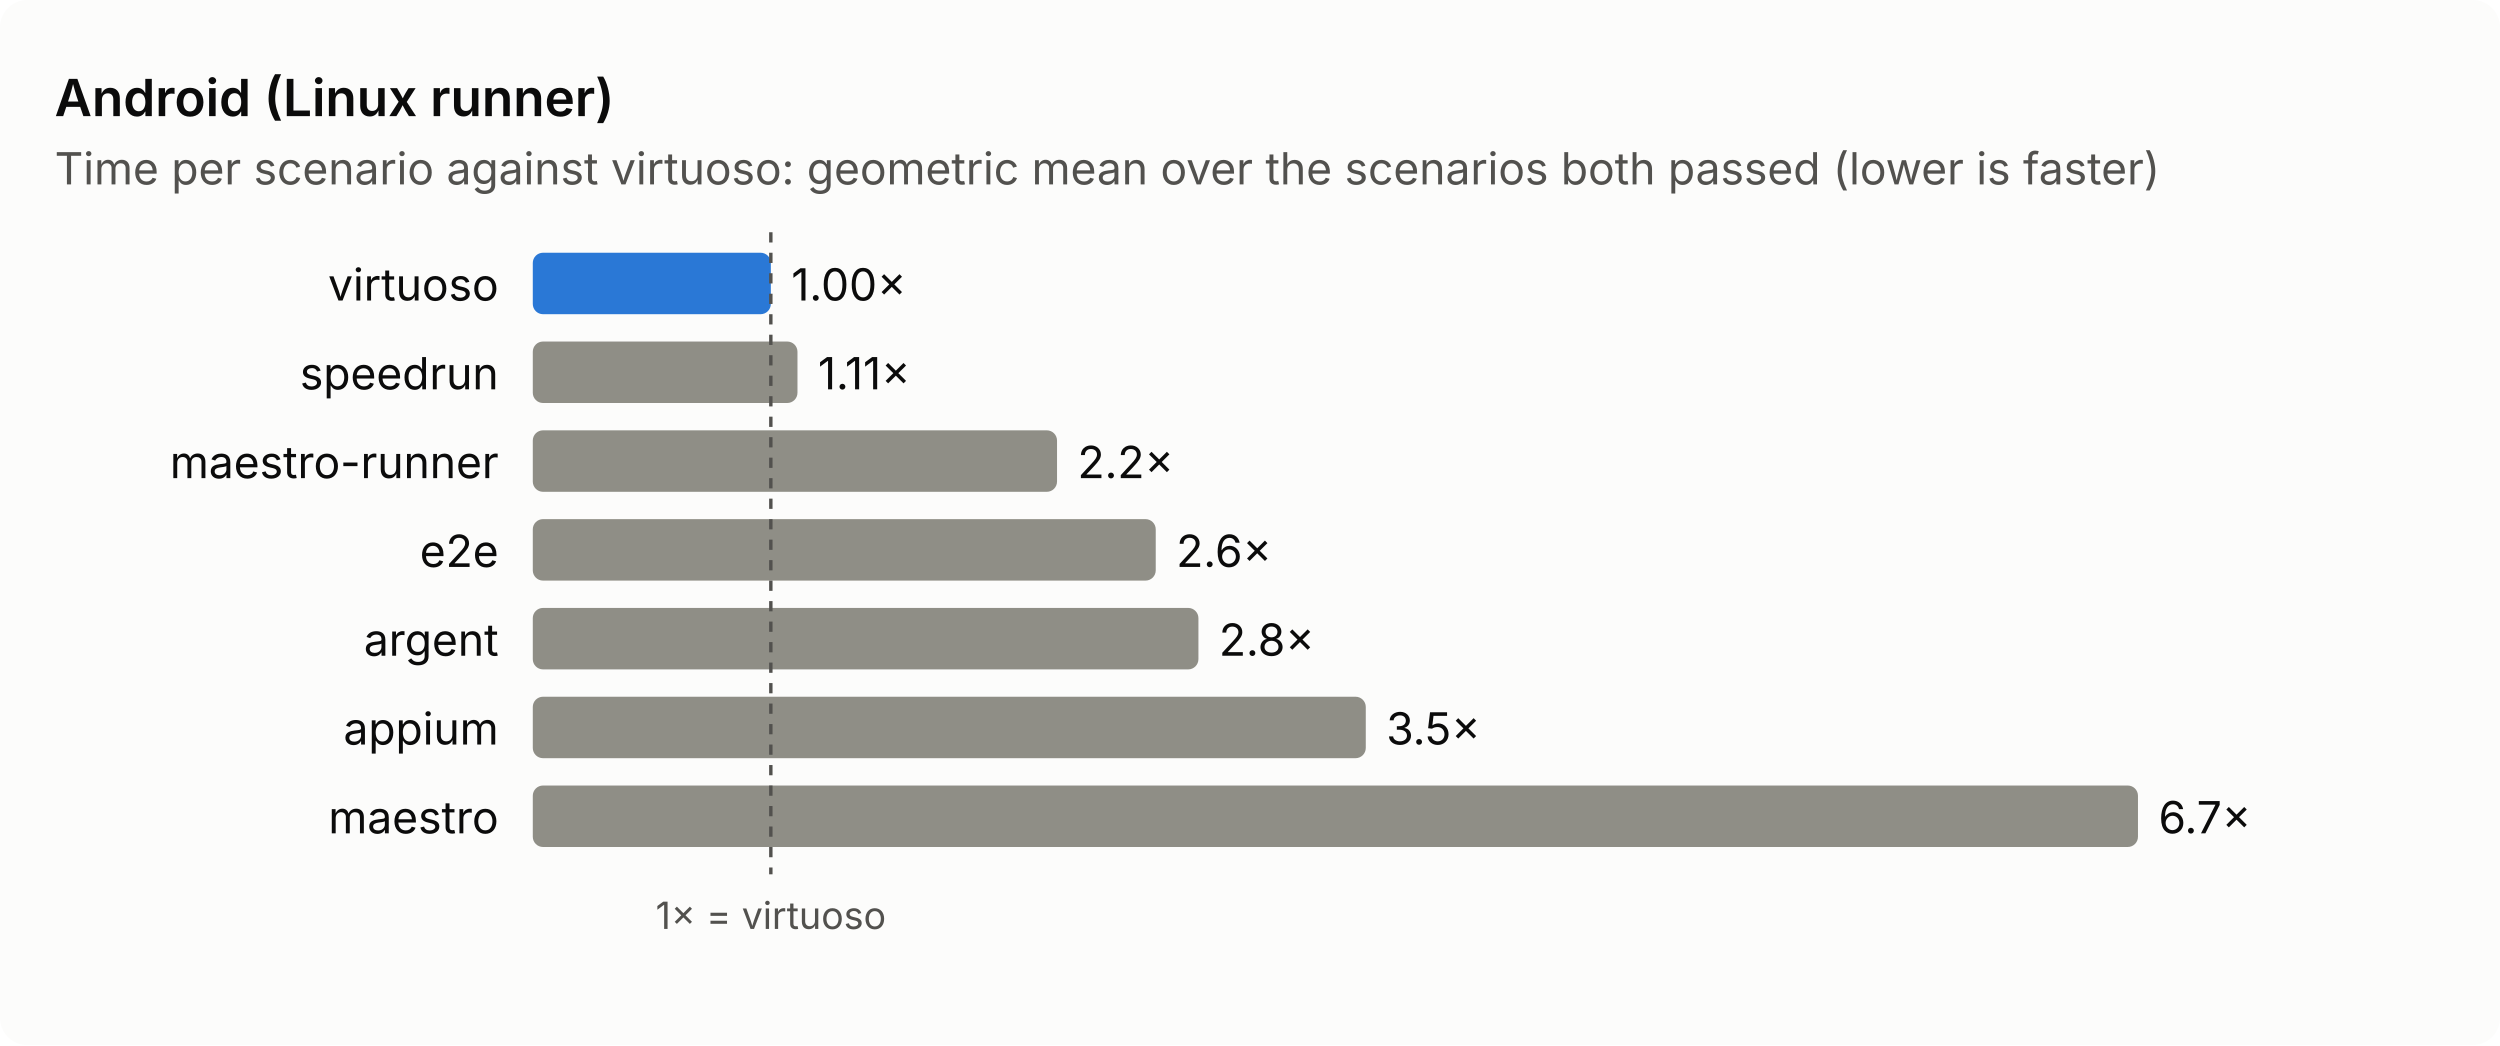
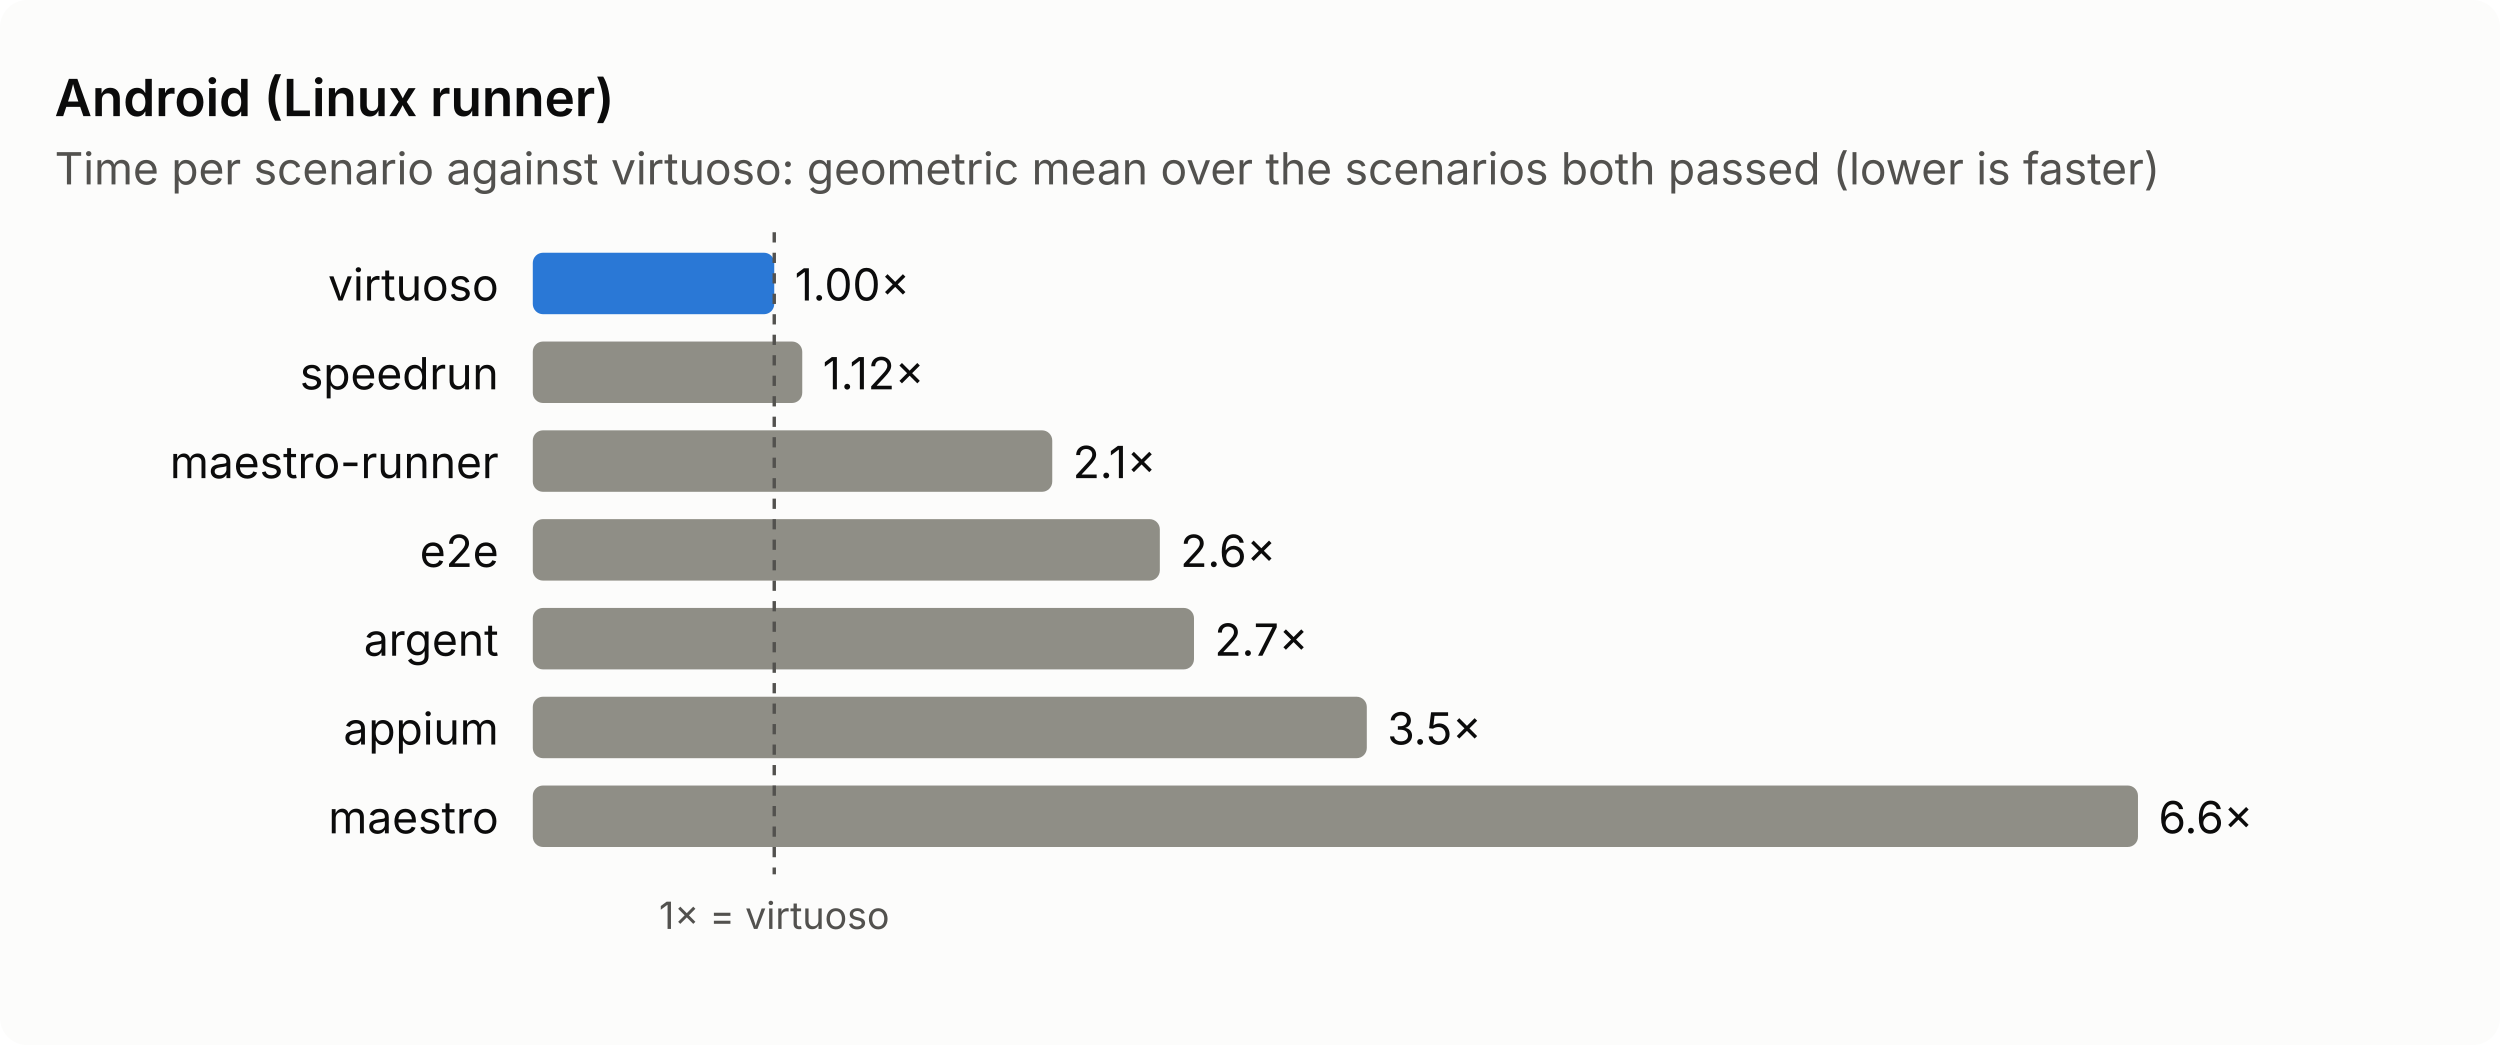
<svg xmlns="http://www.w3.org/2000/svg" viewBox="0 0 732 306" width="732" height="306" role="img" aria-label="Android (Linux runner): time per scenario against virtuoso">
  <style>text{font:13px system-ui,-apple-system,'Segoe UI',sans-serif;fill:#0b0b0b}.sub,.axis{fill:#52514e}.axis{font-size:11px}.title{font-size:15px;font-weight:600}.bg{fill:#fcfcfb}.bar{fill:#8f8e86}.base{fill:#2a78d6}.ref{stroke:#52514e;stroke-dasharray:3 3}@media (prefers-color-scheme: dark){.bg{fill:#1a1a19}text{fill:#f0efec}.sub,.axis{fill:#c3c2b7}.base{fill:#3987e5}.ref{stroke:#c3c2b7}}</style>
  <rect class="bg" width="732" height="306" rx="8" />
  <text class="title" x="16" y="34.0">Android (Linux runner)</text>
  <text class="sub" x="16" y="54.0">Time per scenario against virtuoso: geometric mean over the scenarios both passed (lower is faster)</text>
  <text x="146.0" y="88.0" text-anchor="end">virtuoso</text>
-   <rect class="bar base" x="156" y="74.0" width="69.7" height="18" rx="3" />
-   <text x="231.7" y="88.0">1.00×</text>
+   <rect class="bar base" x="156" y="74.0" width="70.7" height="18" rx="3" />
+   <text x="232.7" y="88.0">1.00×</text>
  <text x="146.0" y="114.0" text-anchor="end">speedrun</text>
-   <rect class="bar" x="156" y="100.0" width="77.5" height="18" rx="3" />
-   <text x="239.5" y="114.0">1.11×</text>
+   <rect class="bar" x="156" y="100.0" width="78.9" height="18" rx="3" />
+   <text x="240.9" y="114.0">1.12×</text>
  <text x="146.0" y="140.0" text-anchor="end">maestro-runner</text>
-   <rect class="bar" x="156" y="126.0" width="153.5" height="18" rx="3" />
-   <text x="315.5" y="140.0">2.2×</text>
+   <rect class="bar" x="156" y="126.0" width="152.1" height="18" rx="3" />
+   <text x="314.1" y="140.0">2.1×</text>
  <text x="146.0" y="166.0" text-anchor="end">e2e</text>
-   <rect class="bar" x="156" y="152.0" width="182.4" height="18" rx="3" />
-   <text x="344.4" y="166.0">2.6×</text>
+   <rect class="bar" x="156" y="152.0" width="183.6" height="18" rx="3" />
+   <text x="345.6" y="166.0">2.6×</text>
  <text x="146.0" y="192.0" text-anchor="end">argent</text>
-   <rect class="bar" x="156" y="178.0" width="194.9" height="18" rx="3" />
-   <text x="356.9" y="192.0">2.8×</text>
+   <rect class="bar" x="156" y="178.0" width="193.6" height="18" rx="3" />
+   <text x="355.6" y="192.0">2.7×</text>
  <text x="146.0" y="218.0" text-anchor="end">appium</text>
-   <rect class="bar" x="156" y="204.0" width="243.9" height="18" rx="3" />
-   <text x="405.9" y="218.0">3.5×</text>
+   <rect class="bar" x="156" y="204.0" width="244.2" height="18" rx="3" />
+   <text x="406.2" y="218.0">3.5×</text>
  <text x="146.0" y="244.0" text-anchor="end">maestro</text>
  <rect class="bar" x="156" y="230.0" width="470.0" height="18" rx="3" />
-   <text x="632.0" y="244.0">6.7×</text>
-   <line class="ref" x1="225.7" y1="68.0" x2="225.7" y2="256.0" />
-   <text class="axis" x="225.7" y="272.0" text-anchor="middle">1× = virtuoso</text>
+   <text x="632.0" y="244.0">6.6×</text>
+   <line class="ref" x1="226.7" y1="68.0" x2="226.7" y2="256.0" />
+   <text class="axis" x="226.7" y="272.0" text-anchor="middle">1× = virtuoso</text>
</svg>
